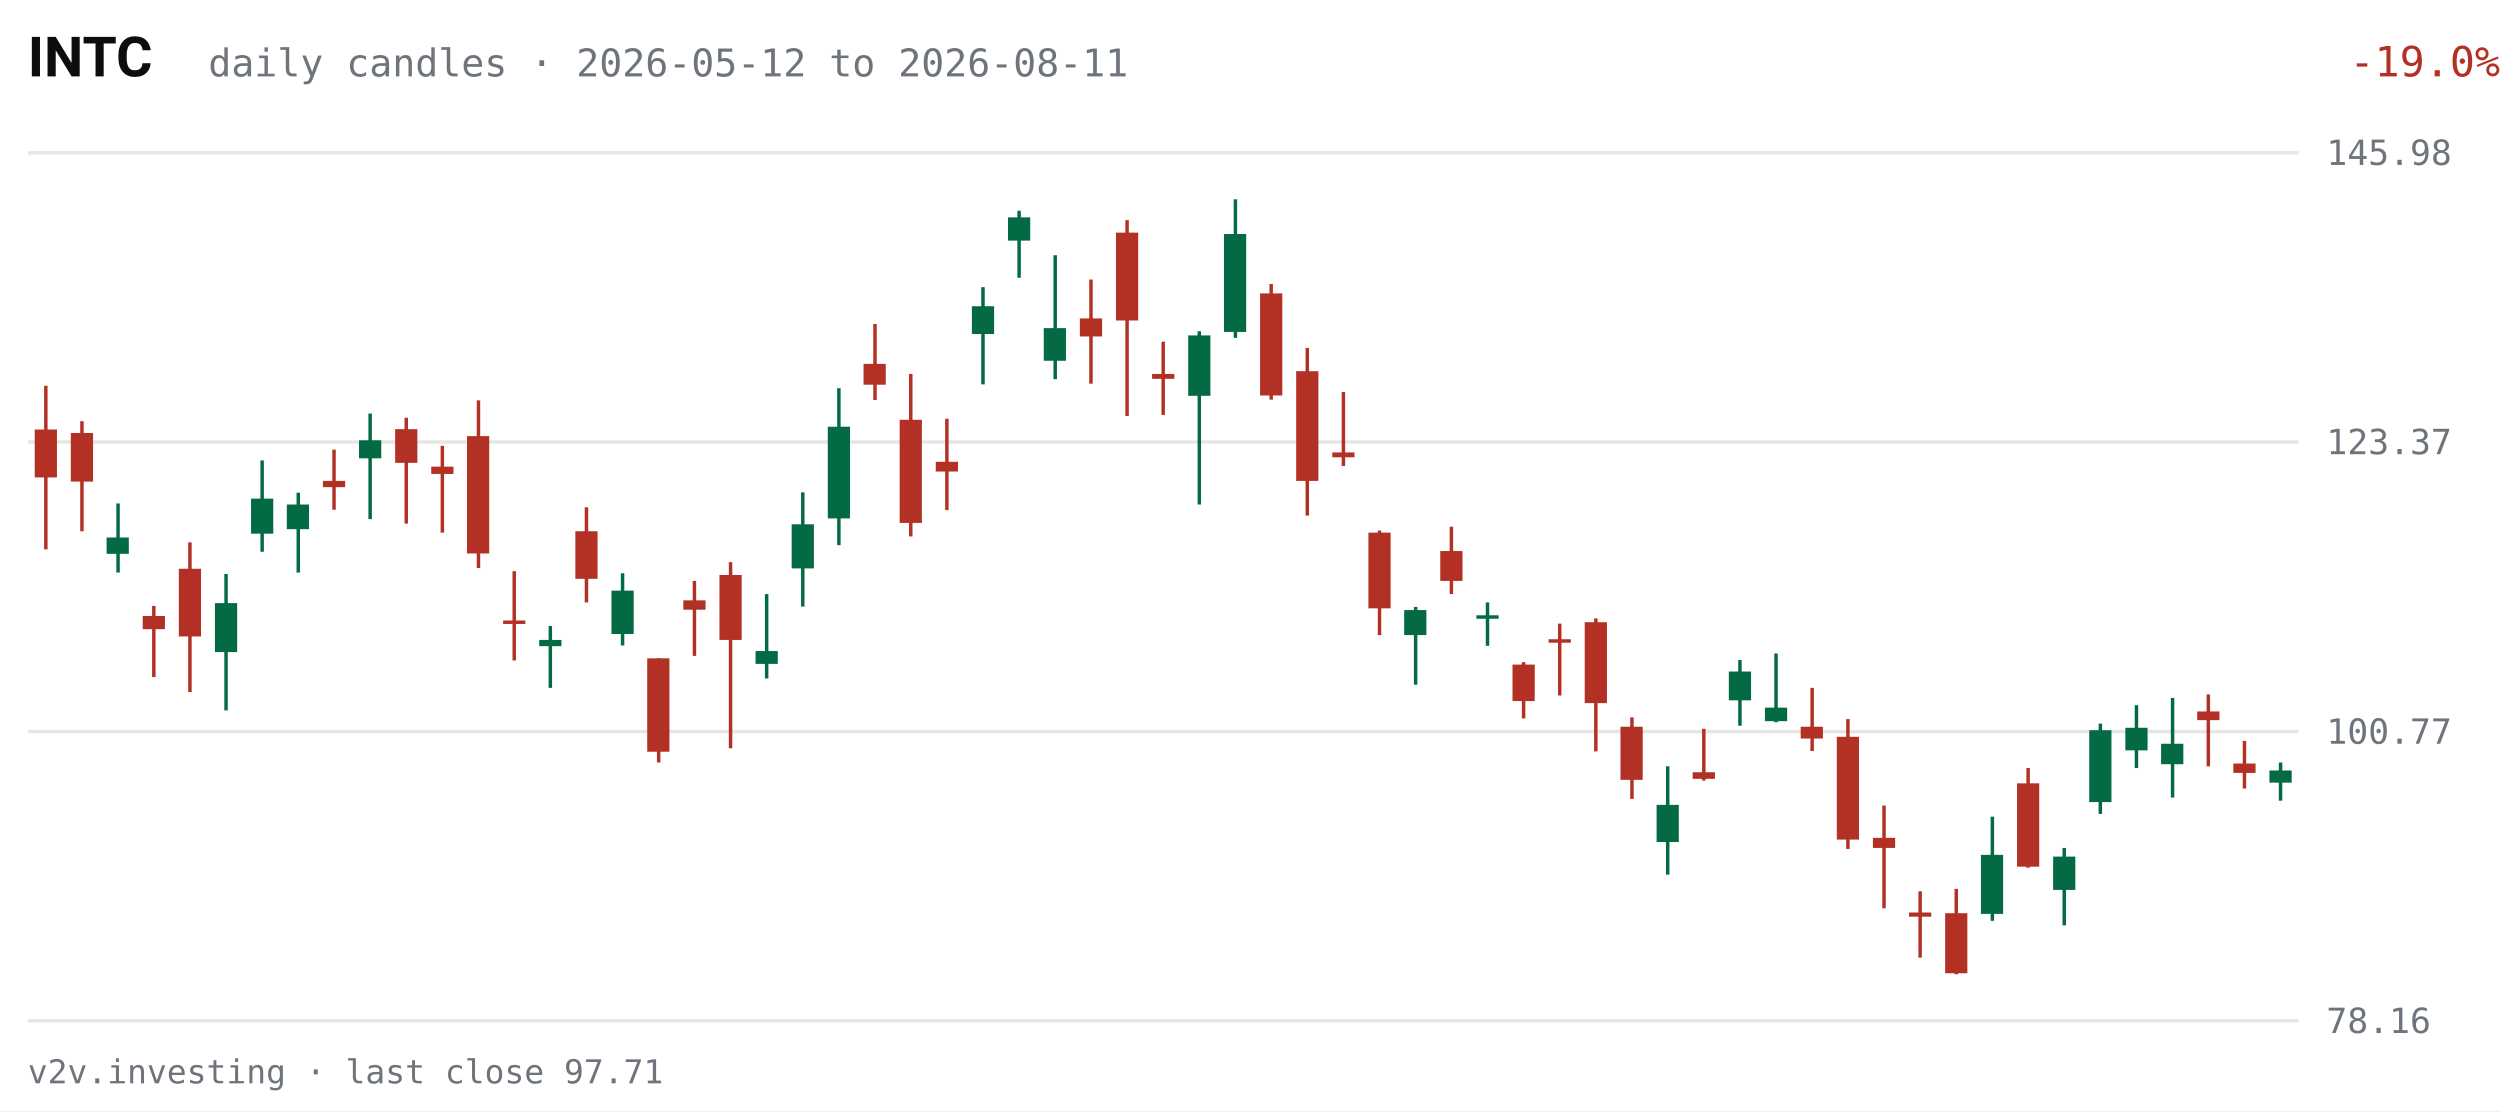
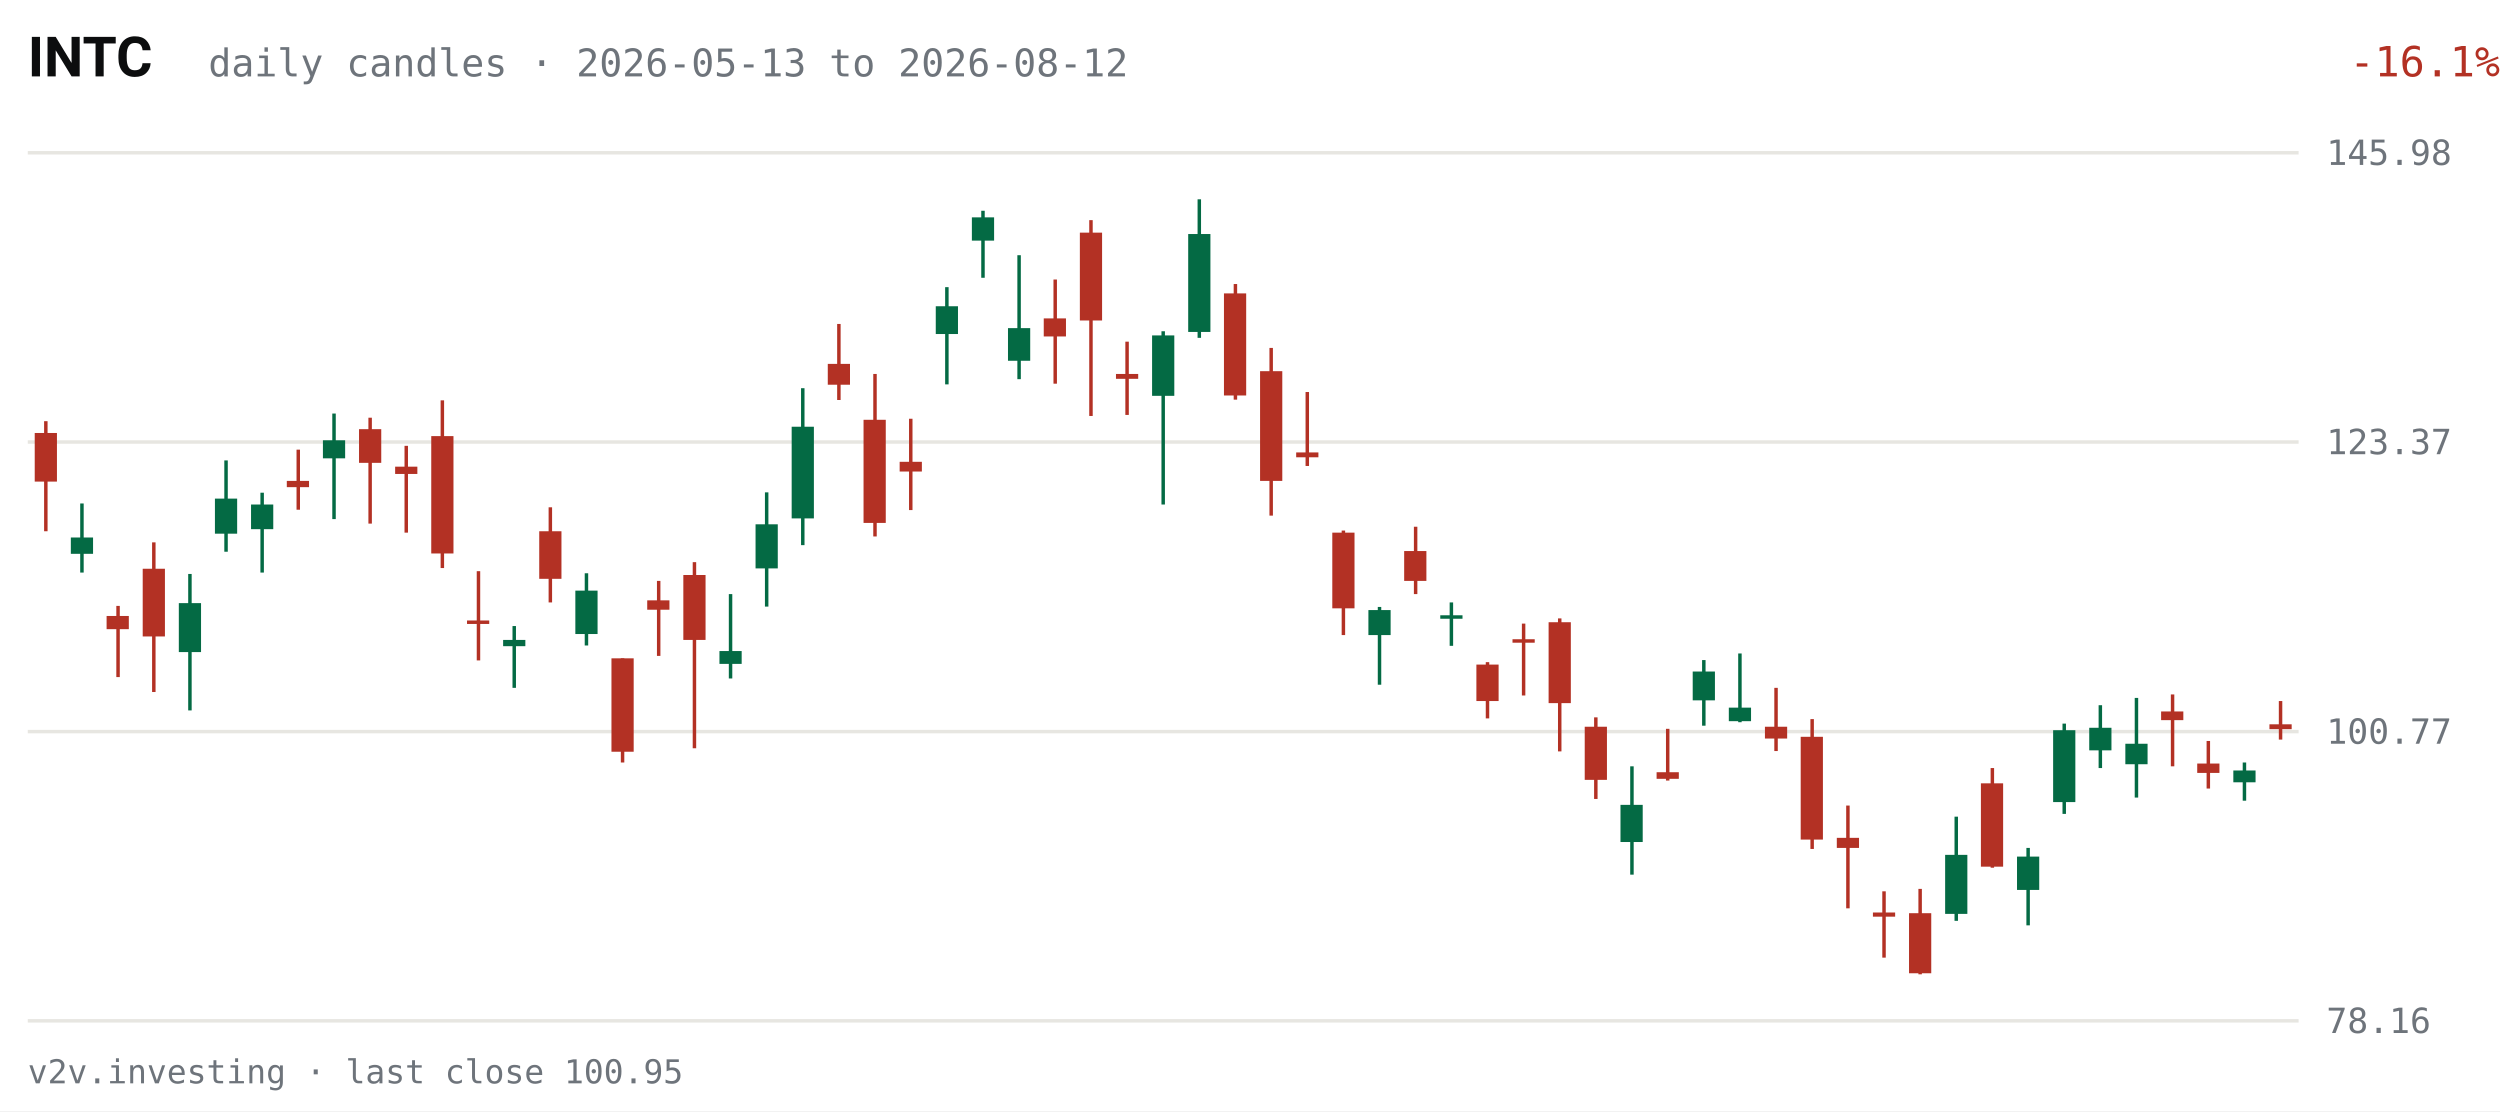
<svg xmlns="http://www.w3.org/2000/svg" viewBox="0 0 720 320" width="720" height="320" role="img" aria-label="INTC daily candles, last 63 sessions">
  <rect width="720" height="320" fill="#FFFFFF" />
  <text x="8" y="22" fill="#0C0D0E" font-size="16" font-weight="600" font-family="system-ui,-apple-system,Segoe UI,Roboto,sans-serif">INTC</text>
-   <text x="60" y="22" fill="#6E747B" font-size="11" font-family="ui-monospace,SFMono-Regular,Menlo,Consolas,monospace">daily candles · 2026-05-12 to 2026-08-11</text>
-   <text x="670" y="22" fill="#B33124" font-size="12" text-anchor="end" font-family="ui-monospace,SFMono-Regular,Menlo,Consolas,monospace" transform="translate(50,0)">-19.0%</text>
+   <text x="60" y="22" fill="#6E747B" font-size="11" font-family="ui-monospace,SFMono-Regular,Menlo,Consolas,monospace">daily candles · 2026-05-13 to 2026-08-12</text>
+   <text x="670" y="22" fill="#B33124" font-size="12" text-anchor="end" font-family="ui-monospace,SFMono-Regular,Menlo,Consolas,monospace" transform="translate(50,0)">-16.1%</text>
  <g font-family="ui-monospace,SFMono-Regular,Menlo,Consolas,monospace">
    <line x1="8" y1="294.0" x2="662" y2="294.0" stroke="#E7E6E1" stroke-width="1" />
    <text x="670" y="297.5" fill="#6E747B" font-size="10">78.16</text>
    <line x1="8" y1="210.7" x2="662" y2="210.7" stroke="#E7E6E1" stroke-width="1" />
    <text x="670" y="214.2" fill="#6E747B" font-size="10">100.77</text>
    <line x1="8" y1="127.3" x2="662" y2="127.3" stroke="#E7E6E1" stroke-width="1" />
    <text x="670" y="130.8" fill="#6E747B" font-size="10">123.37</text>
    <line x1="8" y1="44.0" x2="662" y2="44.0" stroke="#E7E6E1" stroke-width="1" />
    <text x="670" y="47.5" fill="#6E747B" font-size="10">145.98</text>
-     <line x1="13.2" y1="111.1" x2="13.2" y2="158.2" stroke="#B33124" stroke-width="1" />
-     <rect x="10.0" y="123.7" width="6.4" height="13.8" fill="#B33124" />
-     <line x1="23.6" y1="121.3" x2="23.6" y2="153.0" stroke="#B33124" stroke-width="1" />
-     <rect x="20.4" y="124.7" width="6.4" height="14.0" fill="#B33124" />
-     <line x1="34.0" y1="145.0" x2="34.0" y2="164.9" stroke="#046A44" stroke-width="1" />
-     <rect x="30.7" y="154.8" width="6.4" height="4.7" fill="#046A44" />
-     <line x1="44.3" y1="174.5" x2="44.3" y2="195.0" stroke="#B33124" stroke-width="1" />
-     <rect x="41.1" y="177.4" width="6.4" height="3.8" fill="#B33124" />
-     <line x1="54.7" y1="156.2" x2="54.7" y2="199.3" stroke="#B33124" stroke-width="1" />
-     <rect x="51.5" y="163.8" width="6.4" height="19.5" fill="#B33124" />
-     <line x1="65.1" y1="165.3" x2="65.1" y2="204.6" stroke="#046A44" stroke-width="1" />
-     <rect x="61.9" y="173.7" width="6.4" height="14.1" fill="#046A44" />
-     <line x1="75.5" y1="132.6" x2="75.5" y2="158.9" stroke="#046A44" stroke-width="1" />
-     <rect x="72.3" y="143.6" width="6.4" height="10.1" fill="#046A44" />
-     <line x1="85.9" y1="141.9" x2="85.9" y2="164.9" stroke="#046A44" stroke-width="1" />
-     <rect x="82.6" y="145.3" width="6.4" height="7.1" fill="#046A44" />
-     <line x1="96.2" y1="129.5" x2="96.2" y2="146.8" stroke="#B33124" stroke-width="1" />
-     <rect x="93.0" y="138.5" width="6.4" height="1.8" fill="#B33124" />
-     <line x1="106.6" y1="119.1" x2="106.6" y2="149.5" stroke="#046A44" stroke-width="1" />
-     <rect x="103.4" y="126.8" width="6.4" height="5.2" fill="#046A44" />
-     <line x1="117.0" y1="120.3" x2="117.0" y2="150.8" stroke="#B33124" stroke-width="1" />
-     <rect x="113.8" y="123.6" width="6.4" height="9.7" fill="#B33124" />
-     <line x1="127.4" y1="128.4" x2="127.4" y2="153.4" stroke="#B33124" stroke-width="1" />
-     <rect x="124.2" y="134.4" width="6.4" height="2.1" fill="#B33124" />
-     <line x1="137.8" y1="115.3" x2="137.8" y2="163.6" stroke="#B33124" stroke-width="1" />
-     <rect x="134.5" y="125.6" width="6.4" height="33.8" fill="#B33124" />
-     <line x1="148.1" y1="164.5" x2="148.1" y2="190.2" stroke="#B33124" stroke-width="1" />
-     <rect x="144.9" y="178.7" width="6.4" height="1.0" fill="#B33124" />
-     <line x1="158.5" y1="180.3" x2="158.5" y2="198.1" stroke="#046A44" stroke-width="1" />
-     <rect x="155.3" y="184.3" width="6.4" height="1.8" fill="#046A44" />
-     <line x1="168.9" y1="146.1" x2="168.9" y2="173.5" stroke="#B33124" stroke-width="1" />
-     <rect x="165.7" y="153.0" width="6.4" height="13.7" fill="#B33124" />
-     <line x1="179.3" y1="165.1" x2="179.3" y2="185.9" stroke="#046A44" stroke-width="1" />
-     <rect x="176.1" y="170.1" width="6.4" height="12.5" fill="#046A44" />
-     <line x1="189.7" y1="189.6" x2="189.7" y2="219.6" stroke="#B33124" stroke-width="1" />
-     <rect x="186.4" y="189.6" width="6.4" height="26.9" fill="#B33124" />
-     <line x1="200.0" y1="167.3" x2="200.0" y2="188.9" stroke="#B33124" stroke-width="1" />
-     <rect x="196.8" y="172.9" width="6.4" height="2.7" fill="#B33124" />
-     <line x1="210.4" y1="161.9" x2="210.4" y2="215.5" stroke="#B33124" stroke-width="1" />
-     <rect x="207.2" y="165.6" width="6.4" height="18.7" fill="#B33124" />
-     <line x1="220.8" y1="171.1" x2="220.8" y2="195.4" stroke="#046A44" stroke-width="1" />
-     <rect x="217.6" y="187.5" width="6.4" height="3.7" fill="#046A44" />
-     <line x1="231.2" y1="141.8" x2="231.2" y2="174.7" stroke="#046A44" stroke-width="1" />
-     <rect x="228.0" y="151.0" width="6.4" height="12.7" fill="#046A44" />
-     <line x1="241.6" y1="111.8" x2="241.6" y2="157.0" stroke="#046A44" stroke-width="1" />
-     <rect x="238.4" y="122.9" width="6.4" height="26.4" fill="#046A44" />
-     <line x1="252.0" y1="93.3" x2="252.0" y2="115.2" stroke="#B33124" stroke-width="1" />
-     <rect x="248.7" y="104.8" width="6.4" height="6.0" fill="#B33124" />
-     <line x1="262.3" y1="107.7" x2="262.3" y2="154.5" stroke="#B33124" stroke-width="1" />
-     <rect x="259.1" y="120.9" width="6.4" height="29.7" fill="#B33124" />
-     <line x1="272.7" y1="120.6" x2="272.7" y2="146.9" stroke="#B33124" stroke-width="1" />
-     <rect x="269.5" y="133.0" width="6.4" height="2.8" fill="#B33124" />
-     <line x1="283.1" y1="82.7" x2="283.1" y2="110.7" stroke="#046A44" stroke-width="1" />
-     <rect x="279.9" y="88.2" width="6.4" height="8.0" fill="#046A44" />
-     <line x1="293.5" y1="60.7" x2="293.5" y2="80.0" stroke="#046A44" stroke-width="1" />
-     <rect x="290.3" y="62.6" width="6.4" height="6.7" fill="#046A44" />
-     <line x1="303.9" y1="73.5" x2="303.9" y2="109.2" stroke="#046A44" stroke-width="1" />
-     <rect x="300.6" y="94.5" width="6.4" height="9.4" fill="#046A44" />
-     <line x1="314.2" y1="80.5" x2="314.2" y2="110.5" stroke="#B33124" stroke-width="1" />
-     <rect x="311.0" y="91.7" width="6.4" height="5.2" fill="#B33124" />
-     <line x1="324.6" y1="63.4" x2="324.6" y2="119.8" stroke="#B33124" stroke-width="1" />
-     <rect x="321.4" y="67.0" width="6.4" height="25.3" fill="#B33124" />
-     <line x1="335.0" y1="98.4" x2="335.0" y2="119.5" stroke="#B33124" stroke-width="1" />
-     <rect x="331.8" y="107.7" width="6.4" height="1.4" fill="#B33124" />
-     <line x1="345.4" y1="95.4" x2="345.4" y2="145.3" stroke="#046A44" stroke-width="1" />
-     <rect x="342.2" y="96.6" width="6.4" height="17.4" fill="#046A44" />
-     <line x1="355.8" y1="57.4" x2="355.8" y2="97.3" stroke="#046A44" stroke-width="1" />
-     <rect x="352.5" y="67.4" width="6.4" height="28.2" fill="#046A44" />
-     <line x1="366.1" y1="81.8" x2="366.1" y2="115.1" stroke="#B33124" stroke-width="1" />
-     <rect x="362.9" y="84.5" width="6.4" height="29.4" fill="#B33124" />
-     <line x1="376.5" y1="100.2" x2="376.5" y2="148.5" stroke="#B33124" stroke-width="1" />
-     <rect x="373.3" y="106.9" width="6.4" height="31.6" fill="#B33124" />
-     <line x1="386.9" y1="112.9" x2="386.9" y2="134.2" stroke="#B33124" stroke-width="1" />
-     <rect x="383.7" y="130.3" width="6.4" height="1.4" fill="#B33124" />
-     <line x1="397.3" y1="152.8" x2="397.3" y2="182.9" stroke="#B33124" stroke-width="1" />
-     <rect x="394.1" y="153.4" width="6.4" height="21.8" fill="#B33124" />
-     <line x1="407.7" y1="174.8" x2="407.7" y2="197.2" stroke="#046A44" stroke-width="1" />
-     <rect x="404.4" y="175.7" width="6.4" height="7.2" fill="#046A44" />
-     <line x1="418.0" y1="151.7" x2="418.0" y2="171.1" stroke="#B33124" stroke-width="1" />
-     <rect x="414.8" y="158.7" width="6.4" height="8.6" fill="#B33124" />
-     <line x1="428.4" y1="173.5" x2="428.4" y2="186.0" stroke="#046A44" stroke-width="1" />
-     <rect x="425.2" y="177.2" width="6.4" height="1.0" fill="#046A44" />
-     <line x1="438.8" y1="190.7" x2="438.8" y2="206.9" stroke="#B33124" stroke-width="1" />
-     <rect x="435.6" y="191.4" width="6.4" height="10.5" fill="#B33124" />
-     <line x1="449.2" y1="179.6" x2="449.2" y2="200.3" stroke="#B33124" stroke-width="1" />
-     <rect x="446.0" y="184.1" width="6.4" height="1.0" fill="#B33124" />
-     <line x1="459.6" y1="178.1" x2="459.6" y2="216.4" stroke="#B33124" stroke-width="1" />
-     <rect x="456.4" y="179.2" width="6.4" height="23.3" fill="#B33124" />
-     <line x1="470.0" y1="206.6" x2="470.0" y2="230.1" stroke="#B33124" stroke-width="1" />
-     <rect x="466.7" y="209.3" width="6.4" height="15.3" fill="#B33124" />
-     <line x1="480.3" y1="220.7" x2="480.3" y2="251.9" stroke="#046A44" stroke-width="1" />
-     <rect x="477.1" y="231.8" width="6.4" height="10.7" fill="#046A44" />
-     <line x1="490.7" y1="209.9" x2="490.7" y2="224.8" stroke="#B33124" stroke-width="1" />
-     <rect x="487.5" y="222.4" width="6.4" height="1.9" fill="#B33124" />
-     <line x1="501.1" y1="190.1" x2="501.1" y2="209.0" stroke="#046A44" stroke-width="1" />
-     <rect x="497.9" y="193.4" width="6.4" height="8.3" fill="#046A44" />
-     <line x1="511.5" y1="188.2" x2="511.5" y2="208.0" stroke="#046A44" stroke-width="1" />
-     <rect x="508.3" y="203.8" width="6.4" height="3.9" fill="#046A44" />
-     <line x1="521.9" y1="198.1" x2="521.9" y2="216.3" stroke="#B33124" stroke-width="1" />
-     <rect x="518.6" y="209.3" width="6.4" height="3.4" fill="#B33124" />
-     <line x1="532.2" y1="207.1" x2="532.2" y2="244.5" stroke="#B33124" stroke-width="1" />
-     <rect x="529.0" y="212.2" width="6.4" height="29.6" fill="#B33124" />
-     <line x1="542.6" y1="232.0" x2="542.6" y2="261.6" stroke="#B33124" stroke-width="1" />
-     <rect x="539.4" y="241.3" width="6.4" height="2.9" fill="#B33124" />
-     <line x1="553.0" y1="256.7" x2="553.0" y2="275.8" stroke="#B33124" stroke-width="1" />
-     <rect x="549.8" y="262.8" width="6.4" height="1.2" fill="#B33124" />
-     <line x1="563.4" y1="256.0" x2="563.4" y2="280.6" stroke="#B33124" stroke-width="1" />
-     <rect x="560.2" y="263.0" width="6.4" height="17.3" fill="#B33124" />
-     <line x1="573.8" y1="235.2" x2="573.8" y2="265.2" stroke="#046A44" stroke-width="1" />
-     <rect x="570.5" y="246.2" width="6.4" height="17.0" fill="#046A44" />
-     <line x1="584.1" y1="221.2" x2="584.1" y2="249.9" stroke="#B33124" stroke-width="1" />
-     <rect x="580.9" y="225.6" width="6.4" height="24.0" fill="#B33124" />
-     <line x1="594.5" y1="244.2" x2="594.5" y2="266.5" stroke="#046A44" stroke-width="1" />
-     <rect x="591.3" y="246.7" width="6.4" height="9.6" fill="#046A44" />
-     <line x1="604.9" y1="208.4" x2="604.9" y2="234.4" stroke="#046A44" stroke-width="1" />
-     <rect x="601.7" y="210.3" width="6.4" height="20.7" fill="#046A44" />
-     <line x1="615.3" y1="203.1" x2="615.3" y2="221.2" stroke="#046A44" stroke-width="1" />
-     <rect x="612.1" y="209.6" width="6.4" height="6.5" fill="#046A44" />
-     <line x1="625.7" y1="201.0" x2="625.7" y2="229.7" stroke="#046A44" stroke-width="1" />
-     <rect x="622.4" y="214.2" width="6.4" height="5.9" fill="#046A44" />
-     <line x1="636.0" y1="200.0" x2="636.0" y2="220.7" stroke="#B33124" stroke-width="1" />
-     <rect x="632.8" y="204.9" width="6.4" height="2.5" fill="#B33124" />
-     <line x1="646.4" y1="213.4" x2="646.4" y2="227.1" stroke="#B33124" stroke-width="1" />
-     <rect x="643.2" y="219.9" width="6.4" height="2.7" fill="#B33124" />
-     <line x1="656.8" y1="219.6" x2="656.8" y2="230.6" stroke="#046A44" stroke-width="1" />
-     <rect x="653.6" y="221.9" width="6.4" height="3.5" fill="#046A44" />
+     <line x1="13.2" y1="121.3" x2="13.2" y2="153.0" stroke="#B33124" stroke-width="1" />
+     <rect x="10.0" y="124.7" width="6.4" height="14.0" fill="#B33124" />
+     <line x1="23.6" y1="145.0" x2="23.6" y2="164.9" stroke="#046A44" stroke-width="1" />
+     <rect x="20.4" y="154.8" width="6.4" height="4.7" fill="#046A44" />
+     <line x1="34.0" y1="174.5" x2="34.0" y2="195.0" stroke="#B33124" stroke-width="1" />
+     <rect x="30.7" y="177.4" width="6.4" height="3.8" fill="#B33124" />
+     <line x1="44.3" y1="156.2" x2="44.3" y2="199.3" stroke="#B33124" stroke-width="1" />
+     <rect x="41.1" y="163.8" width="6.4" height="19.5" fill="#B33124" />
+     <line x1="54.7" y1="165.3" x2="54.7" y2="204.6" stroke="#046A44" stroke-width="1" />
+     <rect x="51.5" y="173.7" width="6.4" height="14.1" fill="#046A44" />
+     <line x1="65.1" y1="132.6" x2="65.1" y2="158.9" stroke="#046A44" stroke-width="1" />
+     <rect x="61.9" y="143.6" width="6.4" height="10.1" fill="#046A44" />
+     <line x1="75.5" y1="141.9" x2="75.5" y2="164.9" stroke="#046A44" stroke-width="1" />
+     <rect x="72.3" y="145.3" width="6.4" height="7.1" fill="#046A44" />
+     <line x1="85.9" y1="129.5" x2="85.9" y2="146.8" stroke="#B33124" stroke-width="1" />
+     <rect x="82.6" y="138.5" width="6.4" height="1.8" fill="#B33124" />
+     <line x1="96.2" y1="119.1" x2="96.2" y2="149.5" stroke="#046A44" stroke-width="1" />
+     <rect x="93.0" y="126.8" width="6.4" height="5.2" fill="#046A44" />
+     <line x1="106.6" y1="120.3" x2="106.6" y2="150.8" stroke="#B33124" stroke-width="1" />
+     <rect x="103.4" y="123.6" width="6.4" height="9.7" fill="#B33124" />
+     <line x1="117.0" y1="128.4" x2="117.0" y2="153.4" stroke="#B33124" stroke-width="1" />
+     <rect x="113.8" y="134.4" width="6.4" height="2.1" fill="#B33124" />
+     <line x1="127.4" y1="115.3" x2="127.4" y2="163.6" stroke="#B33124" stroke-width="1" />
+     <rect x="124.2" y="125.6" width="6.4" height="33.8" fill="#B33124" />
+     <line x1="137.8" y1="164.5" x2="137.8" y2="190.2" stroke="#B33124" stroke-width="1" />
+     <rect x="134.5" y="178.7" width="6.4" height="1.0" fill="#B33124" />
+     <line x1="148.1" y1="180.3" x2="148.1" y2="198.1" stroke="#046A44" stroke-width="1" />
+     <rect x="144.9" y="184.3" width="6.4" height="1.8" fill="#046A44" />
+     <line x1="158.5" y1="146.1" x2="158.5" y2="173.5" stroke="#B33124" stroke-width="1" />
+     <rect x="155.3" y="153.0" width="6.4" height="13.7" fill="#B33124" />
+     <line x1="168.9" y1="165.1" x2="168.9" y2="185.9" stroke="#046A44" stroke-width="1" />
+     <rect x="165.7" y="170.1" width="6.4" height="12.5" fill="#046A44" />
+     <line x1="179.3" y1="189.6" x2="179.3" y2="219.6" stroke="#B33124" stroke-width="1" />
+     <rect x="176.1" y="189.6" width="6.4" height="26.9" fill="#B33124" />
+     <line x1="189.7" y1="167.3" x2="189.7" y2="188.9" stroke="#B33124" stroke-width="1" />
+     <rect x="186.4" y="172.9" width="6.4" height="2.7" fill="#B33124" />
+     <line x1="200.0" y1="161.9" x2="200.0" y2="215.5" stroke="#B33124" stroke-width="1" />
+     <rect x="196.8" y="165.6" width="6.4" height="18.7" fill="#B33124" />
+     <line x1="210.4" y1="171.1" x2="210.4" y2="195.4" stroke="#046A44" stroke-width="1" />
+     <rect x="207.2" y="187.5" width="6.4" height="3.7" fill="#046A44" />
+     <line x1="220.8" y1="141.8" x2="220.8" y2="174.7" stroke="#046A44" stroke-width="1" />
+     <rect x="217.6" y="151.0" width="6.4" height="12.7" fill="#046A44" />
+     <line x1="231.2" y1="111.8" x2="231.2" y2="157.0" stroke="#046A44" stroke-width="1" />
+     <rect x="228.0" y="122.9" width="6.4" height="26.4" fill="#046A44" />
+     <line x1="241.6" y1="93.3" x2="241.6" y2="115.2" stroke="#B33124" stroke-width="1" />
+     <rect x="238.4" y="104.8" width="6.4" height="6.0" fill="#B33124" />
+     <line x1="252.0" y1="107.7" x2="252.0" y2="154.5" stroke="#B33124" stroke-width="1" />
+     <rect x="248.7" y="120.9" width="6.4" height="29.7" fill="#B33124" />
+     <line x1="262.3" y1="120.6" x2="262.3" y2="146.9" stroke="#B33124" stroke-width="1" />
+     <rect x="259.1" y="133.0" width="6.4" height="2.8" fill="#B33124" />
+     <line x1="272.7" y1="82.7" x2="272.7" y2="110.7" stroke="#046A44" stroke-width="1" />
+     <rect x="269.5" y="88.2" width="6.4" height="8.0" fill="#046A44" />
+     <line x1="283.1" y1="60.7" x2="283.1" y2="80.0" stroke="#046A44" stroke-width="1" />
+     <rect x="279.9" y="62.6" width="6.4" height="6.7" fill="#046A44" />
+     <line x1="293.5" y1="73.5" x2="293.5" y2="109.2" stroke="#046A44" stroke-width="1" />
+     <rect x="290.3" y="94.5" width="6.4" height="9.4" fill="#046A44" />
+     <line x1="303.9" y1="80.5" x2="303.9" y2="110.5" stroke="#B33124" stroke-width="1" />
+     <rect x="300.6" y="91.7" width="6.4" height="5.2" fill="#B33124" />
+     <line x1="314.2" y1="63.4" x2="314.2" y2="119.8" stroke="#B33124" stroke-width="1" />
+     <rect x="311.0" y="67.0" width="6.4" height="25.3" fill="#B33124" />
+     <line x1="324.6" y1="98.4" x2="324.6" y2="119.5" stroke="#B33124" stroke-width="1" />
+     <rect x="321.4" y="107.7" width="6.4" height="1.4" fill="#B33124" />
+     <line x1="335.0" y1="95.4" x2="335.0" y2="145.3" stroke="#046A44" stroke-width="1" />
+     <rect x="331.8" y="96.6" width="6.4" height="17.4" fill="#046A44" />
+     <line x1="345.4" y1="57.4" x2="345.4" y2="97.3" stroke="#046A44" stroke-width="1" />
+     <rect x="342.2" y="67.4" width="6.4" height="28.2" fill="#046A44" />
+     <line x1="355.8" y1="81.8" x2="355.8" y2="115.1" stroke="#B33124" stroke-width="1" />
+     <rect x="352.5" y="84.5" width="6.4" height="29.4" fill="#B33124" />
+     <line x1="366.1" y1="100.2" x2="366.1" y2="148.5" stroke="#B33124" stroke-width="1" />
+     <rect x="362.9" y="106.9" width="6.4" height="31.6" fill="#B33124" />
+     <line x1="376.5" y1="112.9" x2="376.5" y2="134.2" stroke="#B33124" stroke-width="1" />
+     <rect x="373.3" y="130.3" width="6.4" height="1.4" fill="#B33124" />
+     <line x1="386.9" y1="152.8" x2="386.9" y2="182.9" stroke="#B33124" stroke-width="1" />
+     <rect x="383.7" y="153.4" width="6.4" height="21.8" fill="#B33124" />
+     <line x1="397.3" y1="174.8" x2="397.3" y2="197.2" stroke="#046A44" stroke-width="1" />
+     <rect x="394.1" y="175.7" width="6.4" height="7.2" fill="#046A44" />
+     <line x1="407.7" y1="151.7" x2="407.7" y2="171.1" stroke="#B33124" stroke-width="1" />
+     <rect x="404.4" y="158.7" width="6.4" height="8.6" fill="#B33124" />
+     <line x1="418.0" y1="173.5" x2="418.0" y2="186.0" stroke="#046A44" stroke-width="1" />
+     <rect x="414.8" y="177.2" width="6.4" height="1.0" fill="#046A44" />
+     <line x1="428.4" y1="190.7" x2="428.4" y2="206.9" stroke="#B33124" stroke-width="1" />
+     <rect x="425.2" y="191.4" width="6.4" height="10.5" fill="#B33124" />
+     <line x1="438.8" y1="179.6" x2="438.8" y2="200.3" stroke="#B33124" stroke-width="1" />
+     <rect x="435.6" y="184.1" width="6.4" height="1.0" fill="#B33124" />
+     <line x1="449.2" y1="178.1" x2="449.2" y2="216.4" stroke="#B33124" stroke-width="1" />
+     <rect x="446.0" y="179.2" width="6.4" height="23.3" fill="#B33124" />
+     <line x1="459.6" y1="206.6" x2="459.6" y2="230.1" stroke="#B33124" stroke-width="1" />
+     <rect x="456.4" y="209.3" width="6.4" height="15.3" fill="#B33124" />
+     <line x1="470.0" y1="220.7" x2="470.0" y2="251.9" stroke="#046A44" stroke-width="1" />
+     <rect x="466.7" y="231.8" width="6.4" height="10.7" fill="#046A44" />
+     <line x1="480.3" y1="209.9" x2="480.3" y2="224.8" stroke="#B33124" stroke-width="1" />
+     <rect x="477.1" y="222.4" width="6.4" height="1.9" fill="#B33124" />
+     <line x1="490.7" y1="190.1" x2="490.7" y2="209.0" stroke="#046A44" stroke-width="1" />
+     <rect x="487.5" y="193.4" width="6.4" height="8.3" fill="#046A44" />
+     <line x1="501.1" y1="188.2" x2="501.1" y2="208.0" stroke="#046A44" stroke-width="1" />
+     <rect x="497.9" y="203.8" width="6.4" height="3.9" fill="#046A44" />
+     <line x1="511.5" y1="198.1" x2="511.5" y2="216.3" stroke="#B33124" stroke-width="1" />
+     <rect x="508.3" y="209.3" width="6.4" height="3.4" fill="#B33124" />
+     <line x1="521.9" y1="207.1" x2="521.9" y2="244.5" stroke="#B33124" stroke-width="1" />
+     <rect x="518.6" y="212.2" width="6.4" height="29.6" fill="#B33124" />
+     <line x1="532.2" y1="232.0" x2="532.2" y2="261.6" stroke="#B33124" stroke-width="1" />
+     <rect x="529.0" y="241.3" width="6.4" height="2.9" fill="#B33124" />
+     <line x1="542.6" y1="256.7" x2="542.6" y2="275.8" stroke="#B33124" stroke-width="1" />
+     <rect x="539.4" y="262.8" width="6.4" height="1.2" fill="#B33124" />
+     <line x1="553.0" y1="256.0" x2="553.0" y2="280.6" stroke="#B33124" stroke-width="1" />
+     <rect x="549.8" y="263.0" width="6.4" height="17.3" fill="#B33124" />
+     <line x1="563.4" y1="235.2" x2="563.4" y2="265.2" stroke="#046A44" stroke-width="1" />
+     <rect x="560.2" y="246.2" width="6.4" height="17.0" fill="#046A44" />
+     <line x1="573.8" y1="221.2" x2="573.8" y2="249.9" stroke="#B33124" stroke-width="1" />
+     <rect x="570.5" y="225.6" width="6.4" height="24.0" fill="#B33124" />
+     <line x1="584.1" y1="244.2" x2="584.1" y2="266.5" stroke="#046A44" stroke-width="1" />
+     <rect x="580.9" y="246.7" width="6.4" height="9.6" fill="#046A44" />
+     <line x1="594.5" y1="208.4" x2="594.5" y2="234.4" stroke="#046A44" stroke-width="1" />
+     <rect x="591.3" y="210.3" width="6.4" height="20.7" fill="#046A44" />
+     <line x1="604.9" y1="203.1" x2="604.9" y2="221.2" stroke="#046A44" stroke-width="1" />
+     <rect x="601.7" y="209.6" width="6.4" height="6.5" fill="#046A44" />
+     <line x1="615.3" y1="201.0" x2="615.3" y2="229.7" stroke="#046A44" stroke-width="1" />
+     <rect x="612.1" y="214.2" width="6.4" height="5.9" fill="#046A44" />
+     <line x1="625.7" y1="200.0" x2="625.7" y2="220.7" stroke="#B33124" stroke-width="1" />
+     <rect x="622.4" y="204.9" width="6.4" height="2.5" fill="#B33124" />
+     <line x1="636.0" y1="213.4" x2="636.0" y2="227.1" stroke="#B33124" stroke-width="1" />
+     <rect x="632.8" y="219.9" width="6.4" height="2.7" fill="#B33124" />
+     <line x1="646.4" y1="219.6" x2="646.4" y2="230.6" stroke="#046A44" stroke-width="1" />
+     <rect x="643.2" y="221.9" width="6.4" height="3.4" fill="#046A44" />
+     <line x1="656.8" y1="201.9" x2="656.8" y2="213.0" stroke="#B33124" stroke-width="1" />
+     <rect x="653.6" y="208.6" width="6.4" height="1.4" fill="#B33124" />
  </g>
-   <text x="8" y="312" fill="#6E747B" font-size="9.5" font-family="ui-monospace,SFMono-Regular,Menlo,Consolas,monospace">v2v.investing · last close 97.71</text>
+   <text x="8" y="312" fill="#6E747B" font-size="9.5" font-family="ui-monospace,SFMono-Regular,Menlo,Consolas,monospace">v2v.investing · last close 100.95</text>
</svg>
